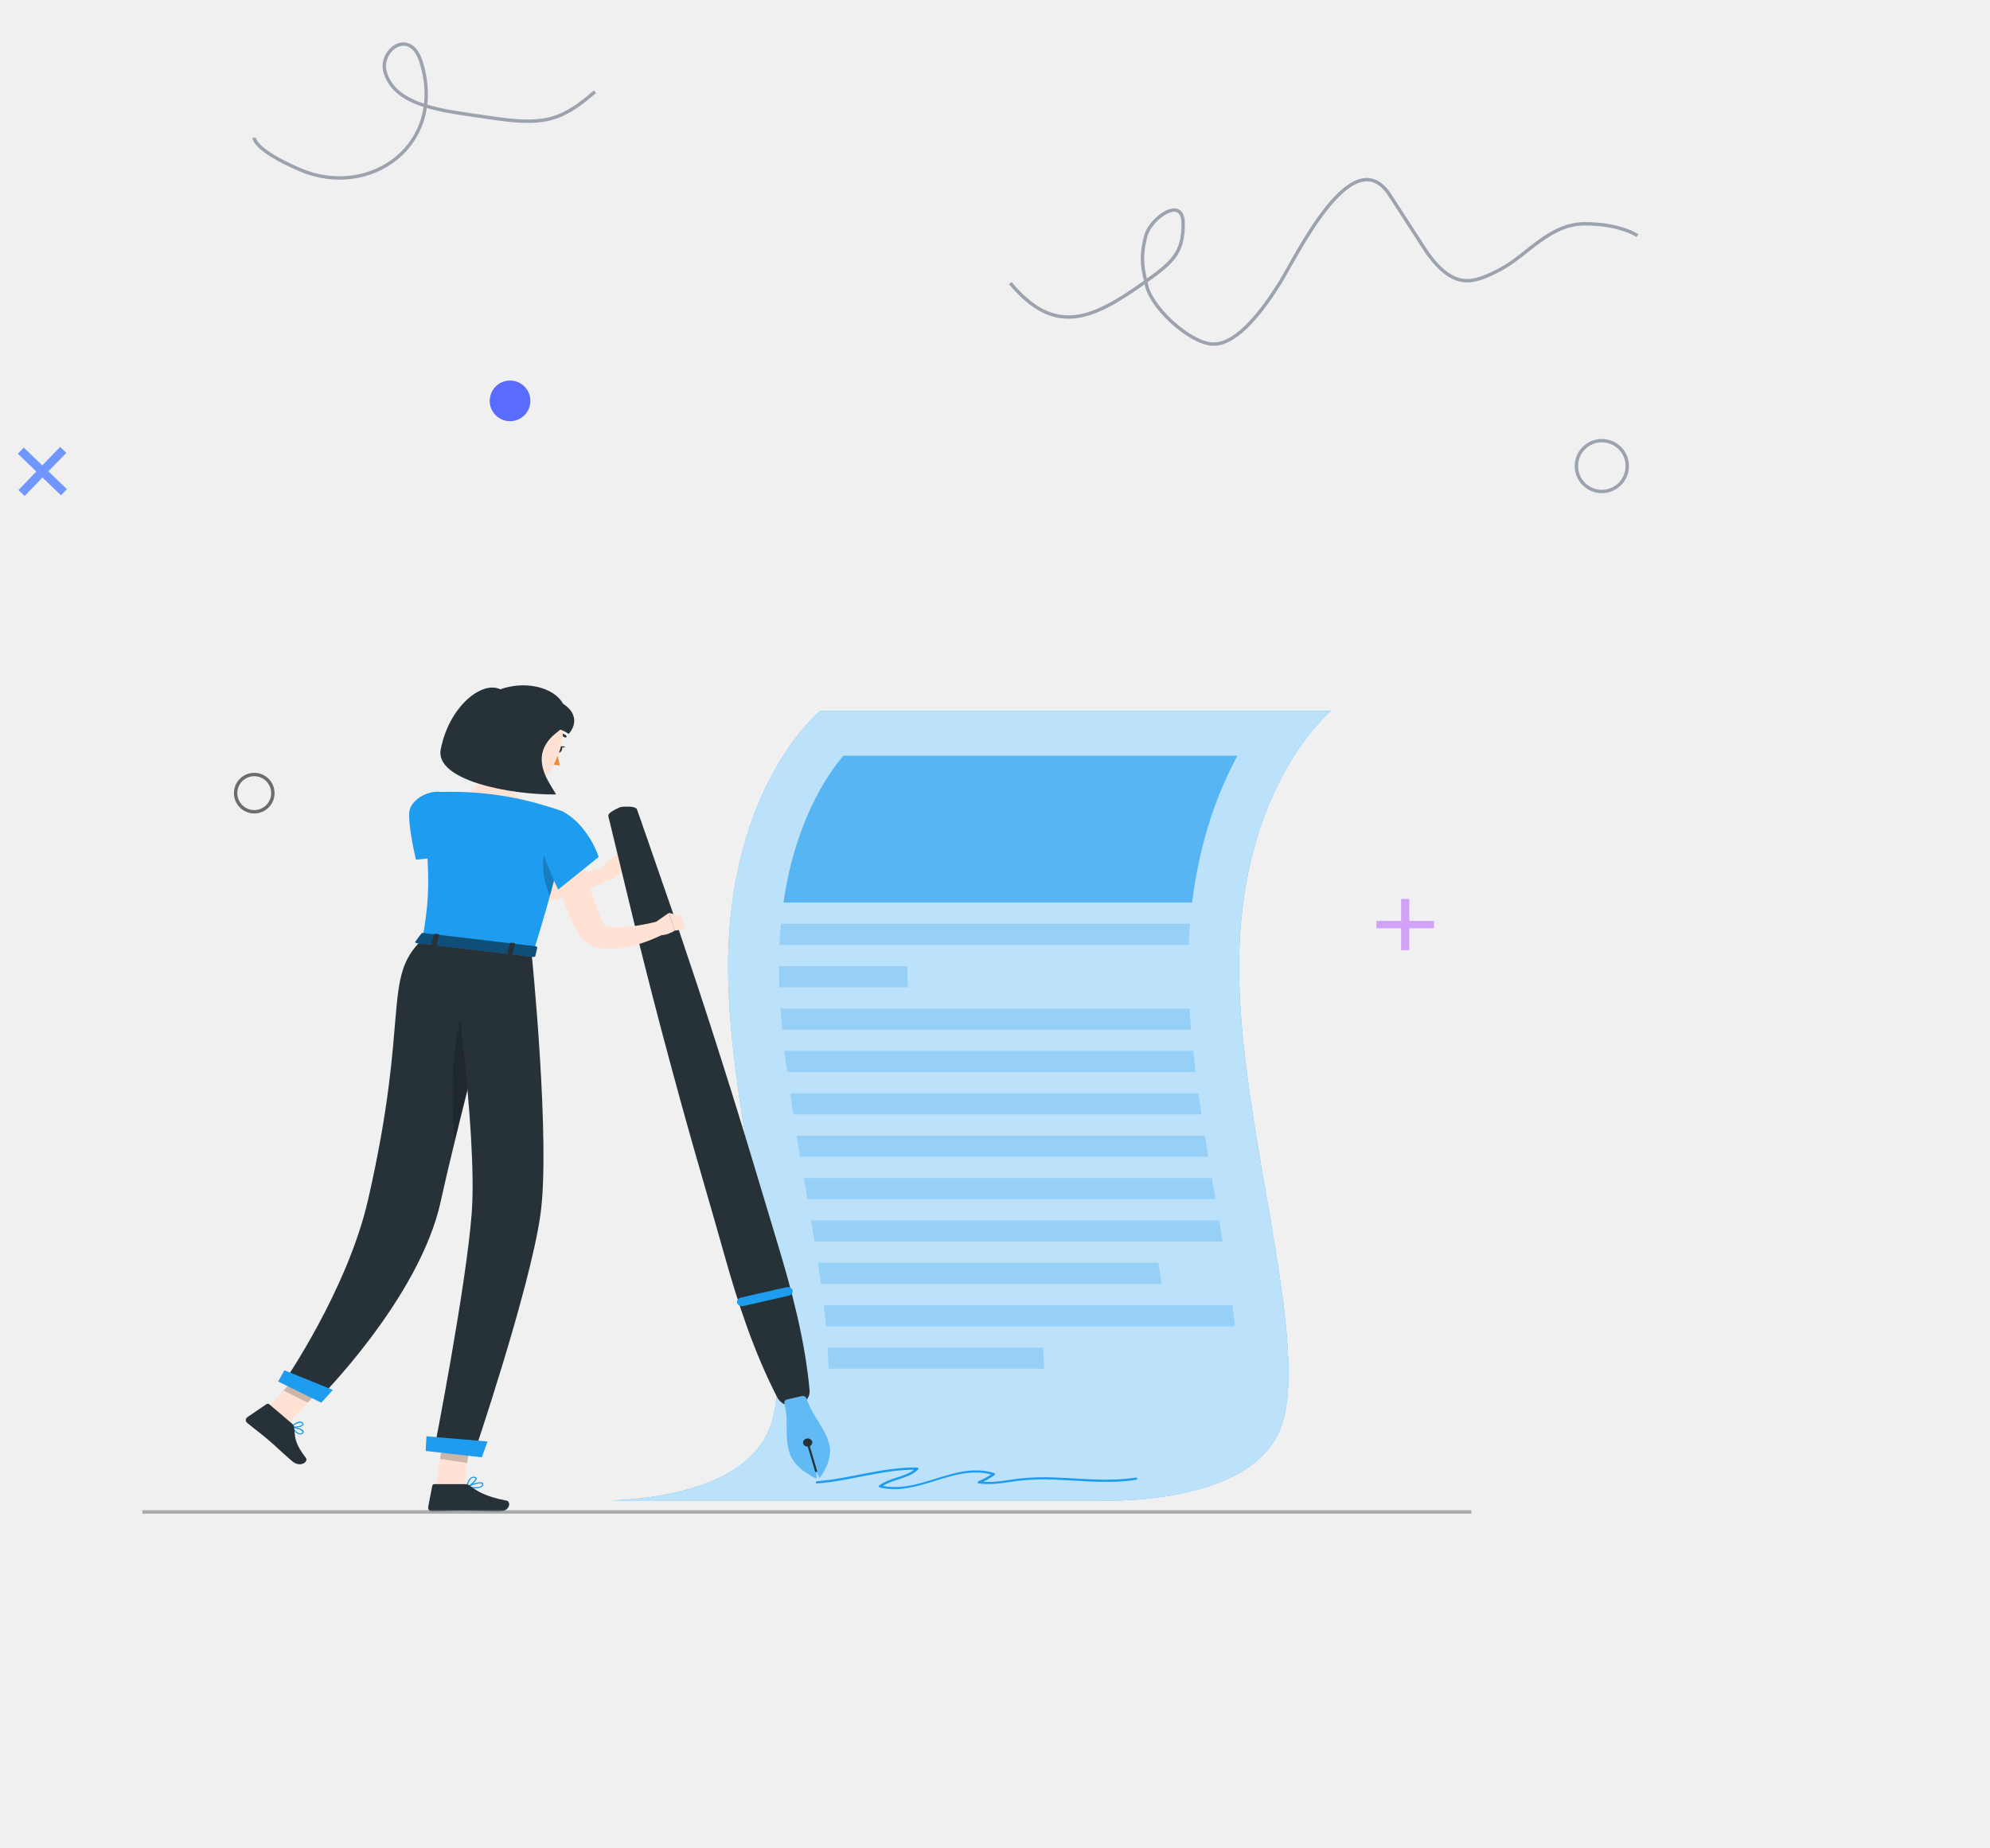
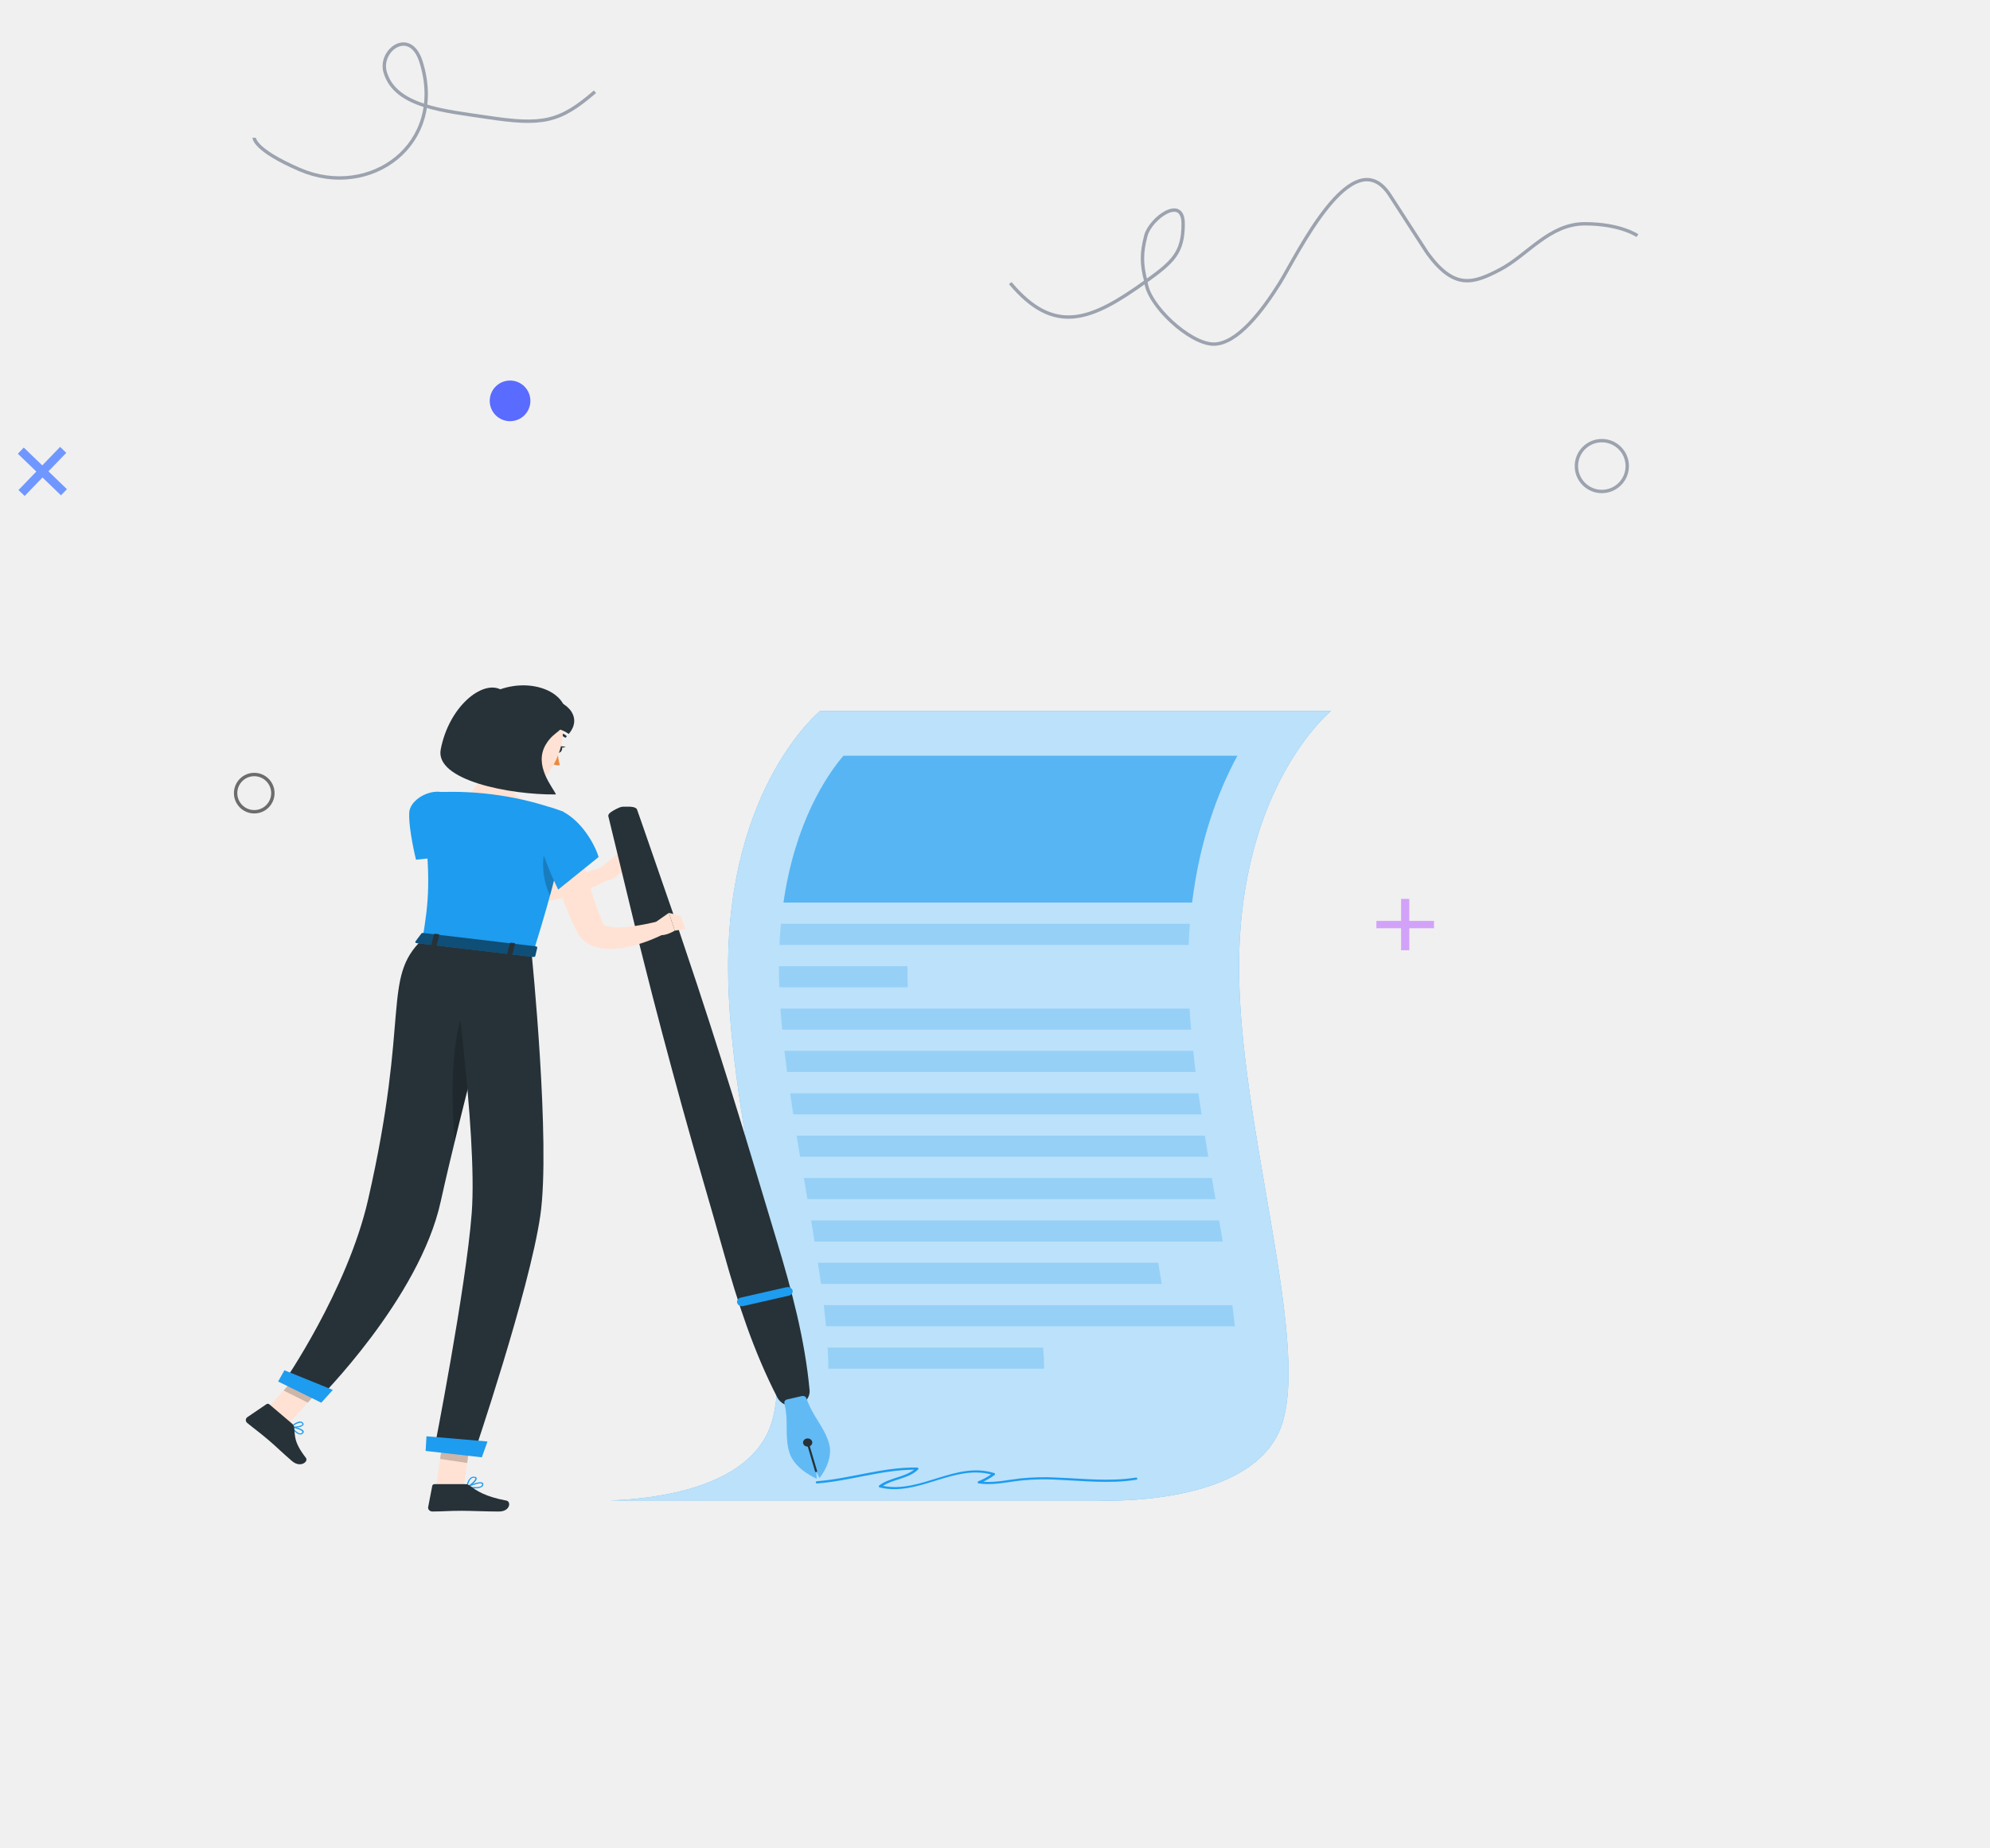
<svg xmlns="http://www.w3.org/2000/svg" width="587" height="545" viewBox="0 0 587 545" fill="none">
-   <g clip-path="url(#clip0_399_653)">
+   <g clip-path="url(#clip0_1175_7192)">
    <circle cx="74.995" cy="233.995" r="5.495" stroke="black" stroke-opacity="0.55" />
    <path d="M150.455 112.27C147.14 112.27 144.46 114.95 144.46 118.265C144.46 121.58 147.14 124.26 150.455 124.26C153.77 124.26 156.45 121.58 156.45 118.265C156.45 114.95 153.77 112.27 150.455 112.27Z" fill="#5A6BFF" />
    <path d="M306.995 358C303.68 358 301 360.68 301 363.995C301 367.31 303.68 369.99 306.995 369.99C310.31 369.99 312.99 367.31 312.99 363.995C312.99 360.68 310.31 358 306.995 358Z" fill="#B3BBFF" />
-     <path d="M75.001 40.636C75.001 40.636 74.694 44.138 88.501 50.07C109.021 58.887 131.914 42.802 124.186 18.207C121 8.07 111.777 14.756 113.589 21.207C116.5 31.57 131.301 32.721 143.5 34.57C160 37.07 165 36.136 175.5 27.07" stroke="#9CA3AF" />
-     <path d="M392.64 209.739H241.92C241.92 209.739 214.77 231.789 214.77 285.397C214.77 331.499 235.36 394.006 227.63 419.593C221.8 438.9 193.53 442.216 179.98 442.675H323.44C323.44 442.675 370.62 445.189 378.35 419.593C386.08 393.997 365.49 331.499 365.49 285.388C365.49 231.753 392.64 209.739 392.64 209.739Z" fill="#1E9CEF" />
-     <path opacity="0.7" d="M392.64 209.739H241.92C241.92 209.739 214.77 231.789 214.77 285.397C214.77 331.499 235.36 394.006 227.63 419.593C221.8 438.9 193.53 442.216 179.98 442.675H323.44C323.44 442.675 370.62 445.189 378.35 419.593C386.08 393.997 365.49 331.499 365.49 285.388C365.49 231.753 392.64 209.739 392.64 209.739Z" fill="white" />
+     <path d="M75.001 40.636C75.001 40.636 74.694 44.138 88.5 50.07C109.021 58.887 131.914 42.802 124.186 18.207C121 8.07 111.777 14.756 113.589 21.207C116.5 31.57 131.301 32.721 143.5 34.57C160 37.07 165 36.136 175.5 27.07" stroke="#9CA3AF" />
+     <path d="M392.64 209.739H241.92C241.92 209.739 214.77 231.789 214.77 285.397C214.77 331.499 235.36 394.006 227.63 419.593C221.8 438.9 193.53 442.216 179.98 442.675H323.44C323.44 442.675 370.62 445.189 378.35 419.593C386.08 393.997 365.49 331.499 365.49 285.388C365.49 231.754 392.64 209.739 392.64 209.739Z" fill="#1E9CEF" />
+     <path opacity="0.7" d="M392.64 209.739H241.92C241.92 209.739 214.77 231.789 214.77 285.397C214.77 331.499 235.36 394.006 227.63 419.593C221.8 438.9 193.53 442.216 179.98 442.675H323.44C323.44 442.675 370.62 445.189 378.35 419.593C386.08 393.998 365.49 331.499 365.49 285.388C365.49 231.754 392.64 209.739 392.64 209.739Z" fill="white" />
    <g opacity="0.8">
-       <path opacity="0.8" d="M351.641 266.275H231.101C234.511 242.69 243.701 228.966 248.771 222.969H365.001C359.301 233.465 353.921 247.762 351.641 266.275Z" fill="#1E9CEF" />
-       <path opacity="0.3" d="M350.631 278.782H229.921C230.021 276.638 230.161 274.557 230.361 272.546H351.001C350.834 274.574 350.711 276.653 350.631 278.782Z" fill="#1E9CEF" />
-       <path opacity="0.3" d="M267.77 291.28H229.881C229.814 289.286 229.777 287.325 229.771 285.397V285.053H267.671V285.388C267.671 287.337 267.7 289.304 267.77 291.28Z" fill="#1E9CEF" />
-       <path opacity="0.3" d="M351.351 303.778H230.731C230.521 301.679 230.351 299.597 230.221 297.551H350.891C351.011 299.615 351.164 301.69 351.351 303.778Z" fill="#1E9CEF" />
-       <path opacity="0.3" d="M352.681 316.258H232.161C231.881 314.171 231.621 312.092 231.381 310.022H352.001C352.171 312.121 352.421 314.203 352.681 316.258Z" fill="#1E9CEF" />
-       <path opacity="0.3" d="M354.421 328.782H234.001C233.671 326.701 233.361 324.619 233.061 322.555H353.521C353.801 324.631 354.101 326.707 354.421 328.782Z" fill="#1E9CEF" />
-       <path opacity="0.3" d="M356.411 341.28H236.001C235.654 339.199 235.321 337.123 235.001 335.053H355.401C355.731 337.126 356.071 339.19 356.411 341.28Z" fill="#1E9CEF" />
-       <path opacity="0.3" d="M358.541 353.787H238.171C237.981 352.649 237.781 351.494 237.581 350.338L237.101 347.551H357.471C357.831 349.633 358.181 351.714 358.541 353.787Z" fill="#1E9CEF" />
-       <path opacity="0.3" d="M240.271 366.285C239.937 364.227 239.604 362.151 239.271 360.058H359.621C359.971 362.14 360.331 364.212 360.671 366.285H240.271Z" fill="#1E9CEF" />
-       <path opacity="0.3" d="M242.181 378.783C241.901 376.745 241.591 374.664 241.271 372.556H341.671C342.011 374.655 342.331 376.737 342.671 378.783H242.181Z" fill="#1E9CEF" />
-       <path opacity="0.3" d="M243.661 391.29C243.468 389.255 243.248 387.177 243.001 385.054H363.521C363.791 387.188 364.041 389.27 364.251 391.29H243.661Z" fill="#1E9CEF" />
-       <path opacity="0.3" d="M244.351 403.787C244.351 401.777 244.261 399.695 244.131 397.561H307.721C307.881 399.739 307.971 401.821 308.001 403.787H244.351Z" fill="#1E9CEF" />
+       <path opacity="0.8" d="M351.64 266.275H231.1C234.51 242.69 243.7 228.966 248.77 222.969H365C359.3 233.465 353.92 247.762 351.64 266.275Z" fill="#1E9CEF" />
+       <path opacity="0.3" d="M350.63 278.782H229.92C230.02 276.639 230.16 274.557 230.36 272.546H351C350.833 274.575 350.71 276.653 350.63 278.782Z" fill="#1E9CEF" />
+       <path opacity="0.3" d="M267.77 291.28H229.88C229.813 289.286 229.777 287.325 229.77 285.397V285.053H267.67V285.388C267.67 287.337 267.7 289.304 267.77 291.28Z" fill="#1E9CEF" />
+       <path opacity="0.3" d="M351.35 303.778H230.73C230.52 301.679 230.35 299.597 230.22 297.551H350.89C351.01 299.615 351.163 301.69 351.35 303.778Z" fill="#1E9CEF" />
+       <path opacity="0.3" d="M352.68 316.258H232.16C231.88 314.171 231.62 312.092 231.38 310.022H352C352.17 312.121 352.42 314.203 352.68 316.258Z" fill="#1E9CEF" />
+       <path opacity="0.3" d="M354.42 328.782H234C233.67 326.701 233.36 324.619 233.06 322.555H353.52C353.8 324.631 354.1 326.707 354.42 328.782Z" fill="#1E9CEF" />
+       <path opacity="0.3" d="M356.41 341.28H236C235.653 339.199 235.32 337.123 235 335.053H355.4C355.73 337.126 356.07 339.19 356.41 341.28Z" fill="#1E9CEF" />
+       <path opacity="0.3" d="M358.54 353.787H238.17C237.98 352.649 237.78 351.494 237.58 350.338L237.1 347.551H357.47C357.83 349.633 358.18 351.714 358.54 353.787Z" fill="#1E9CEF" />
+       <path opacity="0.3" d="M240.27 366.285C239.937 364.227 239.603 362.151 239.27 360.058H359.62C359.97 362.14 360.33 364.212 360.67 366.285H240.27Z" fill="#1E9CEF" />
+       <path opacity="0.3" d="M242.18 378.783C241.9 376.746 241.59 374.664 241.27 372.556H341.67C342.01 374.655 342.33 376.737 342.67 378.783H242.18Z" fill="#1E9CEF" />
+       <path opacity="0.3" d="M243.66 391.29C243.467 389.255 243.247 387.177 243 385.054H363.52C363.79 387.188 364.04 389.27 364.25 391.29H243.66Z" fill="#1E9CEF" />
+       <path opacity="0.3" d="M244.35 403.788C244.35 401.777 244.26 399.695 244.13 397.561H307.72C307.88 399.739 307.97 401.821 308 403.788H244.35Z" fill="#1E9CEF" />
    </g>
-     <path d="M335.001 435.928C327.351 437.154 319.601 436.219 311.911 435.928C308.223 435.717 304.521 435.803 300.851 436.183C297.251 436.607 293.671 437.436 290.041 437.154C291.24 436.585 292.37 435.908 293.411 435.134C293.457 435.094 293.49 435.044 293.508 434.988C293.525 434.933 293.525 434.875 293.509 434.82C293.493 434.764 293.461 434.714 293.415 434.673C293.37 434.632 293.313 434.602 293.251 434.587C281.961 431.059 271.681 440.602 260.431 438.38C263.621 436.298 268.111 436.254 270.831 433.52C270.881 433.472 270.915 433.413 270.928 433.35C270.941 433.286 270.932 433.22 270.904 433.16C270.875 433.1 270.827 433.049 270.767 433.013C270.706 432.976 270.634 432.957 270.561 432.955C260.501 432.779 251.001 436.21 241.001 436.995C240.521 436.995 240.521 437.692 241.001 437.656C250.651 436.915 259.901 433.661 269.631 433.59C266.721 435.884 262.281 435.963 259.321 438.274C259.275 438.315 259.242 438.366 259.225 438.421C259.208 438.477 259.207 438.535 259.223 438.591C259.239 438.647 259.271 438.698 259.317 438.74C259.362 438.782 259.418 438.813 259.481 438.829C270.821 441.59 281.141 432.047 292.341 434.993C291.173 435.801 289.901 436.485 288.551 437.03C288.487 437.064 288.437 437.113 288.405 437.172C288.373 437.23 288.361 437.296 288.37 437.36C288.38 437.425 288.411 437.486 288.459 437.535C288.507 437.584 288.57 437.62 288.641 437.639C292.331 438.186 295.941 437.489 299.581 436.977C303.656 436.461 307.782 436.32 311.891 436.554C319.661 436.88 327.461 437.806 335.181 436.554C335.691 436.492 335.491 435.848 335.001 435.928Z" fill="#1E9CEF" />
-     <path d="M130.88 242.285C131.51 242.999 132.32 243.837 133.06 244.613C133.8 245.389 134.61 246.174 135.41 246.933C137.02 248.45 138.65 249.94 140.41 251.343C143.674 254.076 147.381 256.365 151.41 258.134C151.9 258.328 152.41 258.505 152.86 258.663C153.082 258.741 153.309 258.809 153.54 258.866C153.753 258.941 153.974 258.997 154.2 259.034C155.16 259.251 156.141 259.387 157.13 259.44C159.344 259.535 161.563 259.422 163.75 259.104C166.073 258.792 168.373 258.362 170.64 257.817C172.94 257.287 175.29 256.635 177.48 255.956L179.48 259.484C175.034 261.935 170.221 263.823 165.18 265.093C162.522 265.764 159.782 266.152 157.02 266.249C155.524 266.302 154.026 266.216 152.55 265.993C152.17 265.94 151.78 265.861 151.4 265.781C151.02 265.702 150.62 265.614 150.29 265.517C149.59 265.331 148.91 265.128 148.29 264.899C143.2 263.053 138.516 260.435 134.45 257.164C132.466 255.647 130.573 254.04 128.78 252.348C127.89 251.466 127.02 250.646 126.18 249.764C125.34 248.882 124.54 248 123.67 246.986L130.88 242.285Z" fill="#FFE2D3" />
-     <path d="M120.71 239.789C120.49 244.728 122.71 253.636 122.71 253.636L136.57 252.154C136.57 252.154 137.08 239.118 134.39 235.969C129.84 230.704 120.92 235.114 120.71 239.789Z" fill="#1E9CEF" />
+     <path d="M335 435.928C327.35 437.154 319.6 436.219 311.91 435.928C308.222 435.717 304.52 435.803 300.85 436.184C297.25 436.607 293.67 437.436 290.04 437.154C291.24 436.585 292.369 435.909 293.41 435.134C293.456 435.094 293.49 435.044 293.507 434.989C293.524 434.933 293.525 434.875 293.509 434.82C293.493 434.764 293.46 434.714 293.415 434.673C293.369 434.632 293.313 434.603 293.25 434.587C281.96 431.059 271.68 440.602 260.43 438.38C263.62 436.298 268.11 436.254 270.83 433.52C270.88 433.473 270.914 433.413 270.927 433.35C270.94 433.286 270.932 433.22 270.903 433.16C270.875 433.1 270.827 433.049 270.766 433.013C270.705 432.977 270.634 432.957 270.56 432.955C260.5 432.779 251 436.21 241 436.995C240.52 436.995 240.52 437.692 241 437.656C250.65 436.916 259.9 433.661 269.63 433.59C266.72 435.884 262.28 435.963 259.32 438.274C259.274 438.315 259.241 438.366 259.224 438.421C259.207 438.477 259.207 438.536 259.223 438.591C259.239 438.647 259.271 438.699 259.316 438.74C259.361 438.782 259.418 438.813 259.48 438.83C270.82 441.59 281.14 432.047 292.34 434.993C291.172 435.801 289.9 436.485 288.55 437.03C288.487 437.064 288.436 437.113 288.404 437.172C288.372 437.23 288.36 437.296 288.37 437.36C288.379 437.425 288.41 437.486 288.458 437.535C288.506 437.585 288.569 437.621 288.64 437.639C292.33 438.186 295.94 437.489 299.58 436.977C303.656 436.462 307.781 436.32 311.89 436.554C319.66 436.88 327.46 437.806 335.18 436.554C335.69 436.492 335.49 435.848 335 435.928Z" fill="#1E9CEF" />
+     <path d="M130.88 242.285C131.51 242.999 132.32 243.837 133.06 244.613C133.8 245.389 134.61 246.174 135.41 246.933C137.02 248.45 138.65 249.94 140.41 251.343C143.674 254.076 147.381 256.365 151.41 258.134C151.9 258.328 152.41 258.505 152.86 258.663C153.083 258.741 153.31 258.809 153.54 258.866C153.754 258.941 153.975 258.997 154.2 259.034C155.16 259.251 156.141 259.387 157.13 259.44C159.344 259.535 161.563 259.422 163.75 259.104C166.073 258.792 168.373 258.362 170.64 257.817C172.94 257.287 175.29 256.635 177.48 255.956L179.48 259.484C175.035 261.935 170.221 263.823 165.18 265.093C162.522 265.764 159.783 266.152 157.02 266.249C155.524 266.302 154.026 266.216 152.55 265.993C152.17 265.94 151.78 265.861 151.4 265.781C151.02 265.702 150.62 265.614 150.29 265.517C149.59 265.331 148.91 265.128 148.29 264.899C143.2 263.053 138.516 260.435 134.45 257.164C132.466 255.647 130.573 254.04 128.78 252.348C127.89 251.466 127.02 250.646 126.18 249.764C125.34 248.882 124.54 248 123.67 246.986L130.88 242.285Z" fill="#FFE2D3" />
+     <path d="M120.71 239.789C120.49 244.728 122.71 253.636 122.71 253.636L136.57 252.154C136.57 252.154 137.08 239.118 134.39 235.97C129.84 230.704 120.92 235.114 120.71 239.789Z" fill="#1E9CEF" />
    <path d="M175.62 257.208L182.11 251.969L182.94 257.614C182.94 257.614 180.25 260.798 177.2 259.457L175.62 257.208Z" fill="#FFE2D3" />
-     <path d="M185.369 252.278L188.119 255.453L182.939 257.614L182.109 251.969L185.369 252.278Z" fill="#FFE2D3" />
-     <path d="M183.73 237.998C184.42 237.998 184.8 237.998 185.29 237.998C185.5 237.985 185.71 237.985 185.92 237.998L186.44 238.06C186.889 238.106 187.316 238.255 187.68 238.492C187.857 238.676 187.975 238.898 188.02 239.136L188.25 239.806L189.18 242.452L191.04 247.806L194.75 258.522C197.2 265.666 199.75 272.793 202.11 279.955C206.96 294.261 211.55 308.62 216.06 323.005C220.57 337.391 224.81 351.838 229.17 366.223C233.53 380.609 237.43 395.162 238.82 410.261C238.87 411.271 238.526 412.265 237.845 413.077C237.163 413.89 236.186 414.471 235.077 414.724C233.968 414.977 232.794 414.887 231.752 414.468C230.709 414.049 229.861 413.327 229.35 412.422C222.25 398.628 217.61 384.278 213.55 369.795C209.49 355.313 205.18 340.954 201.2 326.48C197.22 312.007 193.33 297.454 189.69 282.874C187.82 275.598 186.12 268.277 184.33 260.983L181.68 250.029L180.35 244.551L179.69 241.808L179.52 241.129C179.429 240.9 179.409 240.653 179.46 240.415C179.655 240.065 179.943 239.762 180.3 239.533L180.73 239.251C180.895 239.14 181.069 239.039 181.25 238.951C181.68 238.73 181.99 238.545 182.61 238.28C182.959 238.123 183.34 238.027 183.73 237.998Z" fill="#263238" />
-     <path d="M237.86 412.537C237.785 412.299 237.607 412.095 237.364 411.972C237.12 411.848 236.832 411.814 236.56 411.876L234.36 412.378L232.16 412.881C231.888 412.944 231.655 413.098 231.511 413.311C231.367 413.524 231.323 413.778 231.39 414.019C232.76 419.576 231.39 423.553 232.85 428.44C234.36 433.582 240.93 436.219 240.93 436.219L240.72 434.023L241.72 436.034C241.72 436.034 246.01 430.918 244.5 425.776C243.08 420.89 239.72 417.979 237.86 412.537Z" fill="#1E9CEF" />
-     <path opacity="0.3" d="M237.86 412.537C237.785 412.299 237.607 412.095 237.364 411.972C237.12 411.848 236.832 411.814 236.56 411.876L234.36 412.378L232.16 412.881C231.888 412.944 231.655 413.098 231.511 413.311C231.367 413.524 231.323 413.778 231.39 414.019C232.76 419.576 231.39 423.553 232.85 428.44C234.36 433.582 240.93 436.219 240.93 436.219L240.72 434.023L241.72 436.034C241.72 436.034 246.01 430.918 244.5 425.776C243.08 420.89 239.72 417.979 237.86 412.537Z" fill="white" />
-     <path d="M239.569 425.291C239.634 425.522 239.619 425.766 239.528 425.99C239.436 426.214 239.271 426.41 239.053 426.551C238.836 426.693 238.575 426.775 238.305 426.786C238.035 426.798 237.767 426.739 237.535 426.616C237.303 426.494 237.118 426.313 237.002 426.098C236.886 425.882 236.844 425.642 236.883 425.405C236.922 425.169 237.04 424.949 237.22 424.772C237.401 424.594 237.637 424.468 237.899 424.409C238.253 424.331 238.628 424.381 238.941 424.546C239.254 424.711 239.48 424.979 239.569 425.291Z" fill="#263238" />
-     <path d="M240.8 434.287C240.761 434.298 240.719 434.301 240.679 434.297C240.638 434.293 240.598 434.281 240.562 434.263C240.527 434.245 240.496 434.221 240.471 434.191C240.447 434.162 240.429 434.129 240.42 434.093L237.94 425.67C237.93 425.635 237.927 425.599 237.932 425.564C237.938 425.528 237.951 425.493 237.971 425.462C237.992 425.431 238.019 425.404 238.051 425.382C238.084 425.36 238.121 425.344 238.16 425.335C238.2 425.324 238.241 425.321 238.282 425.325C238.323 425.329 238.363 425.341 238.398 425.359C238.434 425.377 238.465 425.402 238.489 425.431C238.514 425.46 238.531 425.494 238.54 425.529L241.02 433.952C241.031 433.987 241.034 434.023 241.028 434.059C241.023 434.094 241.01 434.129 240.989 434.16C240.969 434.191 240.942 434.218 240.909 434.24C240.877 434.262 240.84 434.278 240.8 434.287Z" fill="#263238" />
-     <path d="M232.7 382.249L219.22 385.328C218.846 385.411 218.45 385.36 218.118 385.186C217.787 385.013 217.546 384.731 217.45 384.401C217.354 384.078 217.405 383.734 217.591 383.442C217.778 383.151 218.086 382.935 218.45 382.84L232 379.762C232.367 379.677 232.757 379.722 233.088 379.887C233.418 380.051 233.663 380.323 233.77 380.644C233.822 380.812 233.836 380.987 233.81 381.159C233.785 381.331 233.72 381.497 233.62 381.647C233.52 381.796 233.387 381.927 233.229 382.03C233.071 382.134 232.891 382.208 232.7 382.249Z" fill="#1E9CEF" />
-     <path d="M164.27 220.826C164.03 221.355 164.16 221.911 164.55 222.06C164.94 222.21 165.46 221.902 165.7 221.373C165.94 220.843 165.82 220.288 165.42 220.138C165.02 219.988 164.52 220.296 164.27 220.826Z" fill="#263238" />
+     <path d="M185.37 252.278L188.12 255.453L182.94 257.614L182.11 251.969L185.37 252.278Z" fill="#FFE2D3" />
+     <path d="M183.73 237.998C184.42 237.998 184.8 237.998 185.29 237.998C185.5 237.985 185.71 237.985 185.92 237.998L186.44 238.06C186.889 238.106 187.316 238.255 187.68 238.492C187.857 238.676 187.974 238.898 188.02 239.136L188.25 239.806L189.18 242.452L191.04 247.806L194.75 258.522C197.2 265.666 199.75 272.793 202.11 279.955C206.96 294.261 211.55 308.62 216.06 323.005C220.57 337.391 224.81 351.838 229.17 366.223C233.53 380.609 237.43 395.162 238.82 410.262C238.87 411.271 238.526 412.265 237.845 413.078C237.163 413.89 236.186 414.471 235.077 414.724C233.968 414.978 232.794 414.887 231.751 414.468C230.709 414.049 229.861 413.327 229.35 412.422C222.25 398.628 217.61 384.278 213.55 369.795C209.49 355.313 205.18 340.954 201.2 326.48C197.22 312.007 193.33 297.454 189.69 282.874C187.82 275.598 186.12 268.277 184.33 260.983L181.68 250.029L180.35 244.551L179.69 241.808L179.52 241.129C179.429 240.9 179.409 240.653 179.46 240.415C179.655 240.065 179.943 239.762 180.3 239.533L180.73 239.251C180.895 239.14 181.069 239.039 181.25 238.951C181.68 238.73 181.99 238.545 182.61 238.28C182.959 238.123 183.339 238.027 183.73 237.998Z" fill="#263238" />
+     <path d="M237.86 412.537C237.785 412.298 237.607 412.095 237.364 411.972C237.12 411.848 236.832 411.813 236.56 411.876L234.36 412.378L232.16 412.881C231.888 412.943 231.655 413.098 231.511 413.311C231.367 413.524 231.323 413.778 231.39 414.019C232.76 419.575 231.39 423.553 232.85 428.44C234.36 433.582 240.93 436.219 240.93 436.219L240.72 434.023L241.72 436.034C241.72 436.034 246.01 430.918 244.5 425.776C243.08 420.89 239.72 417.979 237.86 412.537Z" fill="#1E9CEF" />
+     <path opacity="0.3" d="M237.86 412.537C237.785 412.298 237.607 412.095 237.364 411.972C237.12 411.848 236.832 411.813 236.56 411.876L234.36 412.378L232.16 412.881C231.888 412.943 231.655 413.098 231.511 413.311C231.367 413.524 231.323 413.778 231.39 414.019C232.76 419.575 231.39 423.553 232.85 428.44C234.36 433.582 240.93 436.219 240.93 436.219L240.72 434.023L241.72 436.034C241.72 436.034 246.01 430.918 244.5 425.776C243.08 420.89 239.72 417.979 237.86 412.537Z" fill="white" />
+     <path d="M239.57 425.291C239.635 425.522 239.62 425.766 239.528 425.99C239.436 426.214 239.271 426.41 239.054 426.551C238.836 426.693 238.576 426.775 238.306 426.786C238.036 426.798 237.768 426.739 237.536 426.616C237.304 426.494 237.118 426.313 237.002 426.098C236.886 425.882 236.845 425.642 236.884 425.405C236.923 425.169 237.04 424.949 237.221 424.772C237.402 424.594 237.638 424.468 237.9 424.409C238.254 424.331 238.628 424.381 238.941 424.546C239.254 424.711 239.48 424.979 239.57 425.291Z" fill="#263238" />
+     <path d="M240.8 434.287C240.761 434.298 240.719 434.301 240.678 434.297C240.637 434.293 240.598 434.281 240.562 434.263C240.527 434.245 240.496 434.22 240.471 434.191C240.447 434.162 240.429 434.129 240.42 434.093L237.94 425.67C237.93 425.635 237.927 425.599 237.932 425.563C237.938 425.528 237.951 425.493 237.971 425.462C237.992 425.431 238.019 425.404 238.051 425.382C238.084 425.36 238.121 425.344 238.16 425.335C238.2 425.324 238.241 425.321 238.282 425.325C238.323 425.329 238.362 425.341 238.398 425.359C238.434 425.377 238.465 425.402 238.489 425.431C238.514 425.46 238.531 425.494 238.54 425.529L241.02 433.952C241.031 433.987 241.033 434.023 241.028 434.059C241.023 434.094 241.009 434.129 240.989 434.16C240.969 434.191 240.941 434.218 240.909 434.24C240.877 434.262 240.84 434.278 240.8 434.287Z" fill="#263238" />
+     <path d="M232.7 382.249L219.22 385.327C218.846 385.41 218.45 385.36 218.119 385.186C217.787 385.013 217.547 384.731 217.45 384.401C217.354 384.078 217.405 383.733 217.591 383.442C217.778 383.151 218.086 382.935 218.45 382.84L232 379.762C232.367 379.677 232.757 379.722 233.088 379.887C233.418 380.051 233.663 380.323 233.77 380.644C233.823 380.811 233.836 380.986 233.811 381.159C233.785 381.331 233.72 381.497 233.62 381.646C233.521 381.796 233.388 381.927 233.23 382.03C233.072 382.134 232.891 382.208 232.7 382.249Z" fill="#1E9CEF" />
+     <path d="M164.27 220.826C164.03 221.355 164.16 221.91 164.55 222.06C164.94 222.21 165.46 221.902 165.7 221.372C165.94 220.843 165.82 220.288 165.42 220.138C165.02 219.988 164.52 220.296 164.27 220.826Z" fill="#263238" />
    <path d="M165.24 220.12L166.85 220.305C166.85 220.305 165.65 221.002 165.24 220.12Z" fill="#263238" />
-     <path d="M164.55 221.531C164.534 222.951 164.736 224.366 165.15 225.738C164.751 225.813 164.338 225.811 163.941 225.73C163.543 225.649 163.171 225.492 162.85 225.271L164.55 221.531Z" fill="#ED893E" />
-     <path d="M166.69 217.597C166.627 217.587 166.569 217.563 166.52 217.527C166.16 217.237 165.729 217.024 165.261 216.905C164.793 216.785 164.299 216.763 163.82 216.839C163.722 216.861 163.618 216.848 163.53 216.804C163.442 216.759 163.378 216.687 163.35 216.601C163.325 216.514 163.339 216.423 163.39 216.345C163.44 216.268 163.523 216.211 163.62 216.186C164.22 216.081 164.841 216.102 165.431 216.245C166.021 216.389 166.565 216.653 167.02 217.015C167.055 217.047 167.084 217.084 167.103 217.124C167.122 217.165 167.132 217.209 167.132 217.253C167.132 217.298 167.122 217.342 167.103 217.383C167.084 217.423 167.055 217.46 167.02 217.492C166.979 217.532 166.927 217.563 166.87 217.581C166.812 217.6 166.75 217.605 166.69 217.597Z" fill="#263238" />
+     <path d="M164.55 221.531C164.534 222.951 164.736 224.366 165.15 225.738C164.751 225.813 164.339 225.81 163.941 225.73C163.544 225.649 163.171 225.492 162.85 225.271L164.55 221.531Z" fill="#ED893E" />
+     <path d="M166.69 217.598C166.628 217.587 166.569 217.563 166.52 217.527C166.16 217.237 165.73 217.024 165.261 216.905C164.793 216.785 164.3 216.763 163.82 216.839C163.722 216.861 163.618 216.848 163.531 216.804C163.443 216.759 163.378 216.687 163.35 216.601C163.325 216.514 163.34 216.423 163.39 216.345C163.44 216.268 163.523 216.211 163.62 216.186C164.221 216.081 164.841 216.102 165.431 216.245C166.022 216.389 166.566 216.653 167.02 217.015C167.056 217.047 167.084 217.084 167.103 217.125C167.123 217.165 167.133 217.209 167.133 217.254C167.133 217.298 167.123 217.342 167.103 217.383C167.084 217.423 167.056 217.461 167.02 217.492C166.979 217.532 166.928 217.563 166.87 217.581C166.813 217.6 166.751 217.605 166.69 217.598Z" fill="#263238" />
    <path d="M143.07 220.552C143.5 224.848 141.88 231.877 138.2 234.267C138.2 234.267 140.97 238.783 149.84 239.833C159.59 240.988 155.01 236.146 155.01 236.146C149.82 234.382 150.38 230.969 151.69 227.829L143.07 220.552Z" fill="#FFE2D3" />
-     <path d="M169.64 243.475C170.41 247.48 171.36 251.634 172.35 255.682C172.88 257.702 173.41 259.731 174.03 261.715C174.65 263.7 175.27 265.684 175.96 267.633C176.34 268.595 176.68 269.574 177.08 270.509L177.68 271.92L177.82 272.264V272.37C177.84 272.424 177.863 272.477 177.89 272.528C178.096 272.843 178.433 273.074 178.83 273.172C179.621 273.421 180.45 273.561 181.29 273.587C183.436 273.639 185.582 273.485 187.69 273.128C189.9 272.775 192.23 272.299 194.4 271.77L196.23 275.342C195.127 275.921 193.992 276.451 192.83 276.93C191.681 277.426 190.502 277.868 189.3 278.253C186.782 279.12 184.14 279.678 181.45 279.911C179.869 280.037 178.276 279.942 176.73 279.629C174.748 279.23 172.964 278.281 171.64 276.921C171.297 276.556 170.99 276.166 170.72 275.757C170.58 275.554 170.47 275.342 170.35 275.139L170.16 274.742L169.38 273.199C168.87 272.167 168.38 271.135 167.95 270.094C167.09 268.013 166.27 265.922 165.56 263.823C164.85 261.724 164.21 259.607 163.56 257.49C162.37 253.239 161.4 249.032 160.68 244.631L169.64 243.475Z" fill="#FFE2D3" />
+     <path d="M169.64 243.475C170.41 247.48 171.36 251.634 172.35 255.682C172.88 257.702 173.41 259.731 174.03 261.715C174.65 263.7 175.27 265.684 175.96 267.633C176.34 268.595 176.68 269.574 177.08 270.509L177.68 271.92L177.82 272.264V272.37C177.84 272.424 177.863 272.477 177.89 272.528C178.096 272.843 178.434 273.074 178.83 273.172C179.621 273.421 180.451 273.561 181.29 273.587C183.436 273.639 185.582 273.485 187.69 273.128C189.9 272.775 192.23 272.299 194.4 271.77L196.23 275.342C195.127 275.921 193.993 276.451 192.83 276.93C191.681 277.426 190.503 277.868 189.3 278.253C186.782 279.12 184.141 279.678 181.45 279.911C179.87 280.038 178.277 279.942 176.73 279.629C174.748 279.23 172.964 278.281 171.64 276.921C171.298 276.556 170.99 276.166 170.72 275.757C170.58 275.554 170.47 275.342 170.35 275.139L170.16 274.742L169.38 273.199C168.87 272.167 168.38 271.135 167.95 270.094C167.09 268.013 166.27 265.922 165.56 263.823C164.85 261.724 164.21 259.607 163.56 257.49C162.37 253.239 161.4 249.032 160.68 244.631L169.64 243.475Z" fill="#FFE2D3" />
    <path d="M193.44 272.017L197.3 269.318L199.04 274.557C199.04 274.557 193.76 277.926 192.35 273.966L193.44 272.017Z" fill="#FFE2D3" />
    <path d="M200.79 270.244L202.17 274.072L199.04 274.557L197.31 269.318L200.79 270.244Z" fill="#FFE2D3" />
    <path d="M128.67 438.336L136.74 438.865L139.13 422.521L131.06 421.992L128.67 438.336Z" fill="#FFE2D3" />
    <path d="M76.99 417.573L83.98 421.322L95.61 408.515L88.62 404.767L76.99 417.573Z" fill="#FFE2D3" />
-     <path d="M88.86 423.209C88.761 423.223 88.66 423.223 88.56 423.209C87.56 423.209 86.37 421.833 85.77 421.022C85.748 420.995 85.736 420.963 85.736 420.929C85.736 420.896 85.748 420.864 85.77 420.837C85.789 420.808 85.818 420.786 85.852 420.772C85.885 420.758 85.923 420.753 85.96 420.757C86.29 420.819 89.18 421.357 89.56 422.204C89.601 422.297 89.613 422.399 89.596 422.498C89.578 422.597 89.531 422.69 89.46 422.768C89.326 422.974 89.113 423.13 88.86 423.209ZM86.36 421.207C87.21 422.266 88.02 422.892 88.57 422.901C88.69 422.902 88.808 422.874 88.912 422.822C89.015 422.769 89.101 422.693 89.16 422.601C89.187 422.564 89.201 422.521 89.201 422.477C89.201 422.433 89.187 422.391 89.16 422.354C89 421.904 87.51 421.454 86.36 421.216V421.207Z" fill="#1E9CEF" />
-     <path d="M88.43 421.004C87.599 421.203 86.729 421.242 85.88 421.119C85.848 421.11 85.82 421.093 85.797 421.072C85.774 421.05 85.758 421.024 85.75 420.995C85.734 420.971 85.726 420.944 85.726 420.916C85.726 420.888 85.734 420.861 85.75 420.837C85.81 420.775 87.4 419.337 88.57 419.381C88.721 419.383 88.869 419.415 89.004 419.474C89.139 419.534 89.258 419.62 89.35 419.725C89.458 419.819 89.527 419.943 89.545 420.076C89.563 420.209 89.53 420.343 89.45 420.457C89.185 420.732 88.828 420.923 88.43 421.004ZM86.33 420.845C87.33 420.942 88.87 420.687 89.18 420.281C89.18 420.21 89.26 420.113 89.1 419.937C89.041 419.869 88.965 419.814 88.878 419.776C88.792 419.738 88.697 419.718 88.6 419.717C87.729 419.876 86.935 420.271 86.33 420.845Z" fill="#1E9CEF" />
-     <path d="M86.08 419.946L79.45 414.319C79.34 414.219 79.193 414.159 79.036 414.149C78.879 414.14 78.724 414.181 78.6 414.266L72.94 418.111C72.803 418.218 72.694 418.349 72.619 418.496C72.544 418.643 72.506 418.802 72.506 418.962C72.506 419.123 72.544 419.282 72.619 419.429C72.694 419.576 72.803 419.707 72.94 419.814C75.29 421.745 76.53 422.574 79.44 425.053C81.24 426.579 83.68 428.96 86.16 431.068C88.64 433.176 91.06 431.183 90.24 430.115C86.54 425.335 87.09 423.544 86.76 421.101C86.689 420.659 86.449 420.251 86.08 419.946Z" fill="#263238" />
-     <path d="M140.24 439.094C139.386 439.08 138.535 438.994 137.7 438.838C137.661 438.831 137.626 438.814 137.599 438.789C137.572 438.763 137.555 438.732 137.55 438.697C137.544 438.662 137.551 438.627 137.569 438.596C137.587 438.564 137.615 438.538 137.65 438.521C138.02 438.353 141.3 436.898 142.26 437.392C142.352 437.434 142.429 437.497 142.484 437.574C142.539 437.652 142.568 437.741 142.57 437.833C142.59 437.986 142.567 438.141 142.502 438.284C142.438 438.428 142.334 438.554 142.2 438.653C141.621 438.991 140.931 439.147 140.24 439.094ZM138.34 438.6C140.12 438.856 141.45 438.794 141.95 438.406C142.038 438.34 142.106 438.255 142.148 438.159C142.19 438.064 142.204 437.961 142.19 437.859C142.192 437.824 142.184 437.788 142.164 437.757C142.145 437.725 142.115 437.7 142.08 437.683C141.54 437.418 139.69 438.036 138.34 438.6Z" fill="#1E9CEF" />
-     <path d="M137.74 438.856C137.704 438.865 137.666 438.865 137.63 438.856C137.601 438.839 137.578 438.815 137.563 438.787C137.549 438.759 137.545 438.728 137.55 438.697C137.55 438.574 137.94 435.663 139.75 435.663H139.9C140.43 435.707 140.58 435.937 140.61 436.131C140.76 436.933 138.8 438.477 137.82 438.865L137.74 438.856ZM139.74 435.972C138.58 435.972 138.12 437.665 137.98 438.388C138.98 437.859 140.31 436.624 140.22 436.166C140.22 436.122 140.22 436.007 139.85 435.981L139.74 435.972Z" fill="#1E9CEF" />
-     <path d="M137.24 437.851H128.17C128.013 437.85 127.861 437.899 127.74 437.988C127.619 438.076 127.538 438.199 127.51 438.336L126.29 444.66C126.265 444.818 126.28 444.979 126.332 445.132C126.384 445.285 126.473 445.427 126.593 445.547C126.712 445.668 126.859 445.764 127.024 445.83C127.189 445.896 127.369 445.93 127.55 445.93C130.71 445.93 132.24 445.718 136.23 445.718C138.68 445.718 143.75 445.939 147.14 445.939C150.53 445.939 150.8 442.984 149.39 442.719C143.1 441.52 140.66 439.862 138.58 438.309C138.209 438.021 137.734 437.859 137.24 437.851Z" fill="#263238" />
-     <path opacity="0.2" d="M139.129 422.521L137.799 431.606L129.819 430.424L131.059 422.001L139.129 422.521Z" fill="black" />
-     <path opacity="0.2" d="M88.609 404.767L95.609 408.524L90.789 413.816L83.649 410.226L88.609 404.767Z" fill="black" />
-     <path d="M124.6 277.15L157.27 281.022C169.93 240.609 166.2 239.524 166.2 239.524C164.76 238.919 163.273 238.406 161.75 237.989C160.21 237.495 158.653 237.046 157.08 236.64C153.937 235.817 150.741 235.16 147.51 234.673C141.238 233.722 134.863 233.405 128.51 233.729C127.873 233.768 127.255 233.934 126.701 234.213C126.146 234.493 125.671 234.879 125.31 235.343C125.174 235.515 125.057 235.699 124.96 235.89C124.604 236.561 124.466 237.306 124.56 238.042C127.32 259.281 126.43 266.266 124.6 277.15Z" fill="#1E9CEF" />
-     <path opacity="0.2" d="M160.45 251.872C159.806 256.054 160.417 260.311 162.22 264.22C164.39 256.335 165.57 250.99 166.15 247.286C163.66 247.189 161.07 248.035 160.45 251.872Z" fill="black" />
+     <path d="M88.86 423.209C88.761 423.223 88.659 423.223 88.56 423.209C87.56 423.209 86.37 421.833 85.77 421.022C85.748 420.995 85.736 420.963 85.736 420.929C85.736 420.896 85.748 420.864 85.77 420.837C85.789 420.808 85.818 420.786 85.852 420.772C85.885 420.758 85.923 420.753 85.96 420.757C86.29 420.819 89.18 421.357 89.56 422.204C89.601 422.297 89.613 422.399 89.596 422.498C89.578 422.597 89.531 422.69 89.46 422.768C89.326 422.974 89.113 423.13 88.86 423.209ZM86.36 421.207C87.21 422.266 88.02 422.892 88.57 422.901C88.69 422.902 88.808 422.874 88.912 422.822C89.015 422.769 89.101 422.693 89.16 422.601C89.187 422.564 89.201 422.521 89.201 422.477C89.201 422.433 89.187 422.391 89.16 422.354C89 421.904 87.51 421.454 86.36 421.216V421.207Z" fill="#1E9CEF" />
+     <path d="M88.43 421.004C87.599 421.204 86.73 421.243 85.88 421.119C85.848 421.11 85.82 421.093 85.797 421.072C85.775 421.05 85.758 421.024 85.75 420.996C85.734 420.971 85.726 420.944 85.726 420.916C85.726 420.888 85.734 420.861 85.75 420.837C85.81 420.775 87.4 419.337 88.57 419.381C88.721 419.383 88.87 419.415 89.005 419.475C89.14 419.534 89.258 419.62 89.35 419.725C89.458 419.819 89.527 419.943 89.545 420.076C89.564 420.209 89.53 420.344 89.45 420.458C89.186 420.732 88.828 420.923 88.43 421.004ZM86.33 420.846C87.33 420.943 88.87 420.687 89.18 420.281C89.18 420.211 89.26 420.114 89.1 419.937C89.041 419.869 88.965 419.814 88.879 419.776C88.792 419.738 88.697 419.718 88.6 419.717C87.729 419.876 86.936 420.271 86.33 420.846Z" fill="#1E9CEF" />
+     <path d="M86.08 419.946L79.45 414.319C79.341 414.219 79.193 414.159 79.037 414.149C78.88 414.14 78.724 414.181 78.6 414.266L72.94 418.111C72.804 418.218 72.694 418.349 72.62 418.496C72.545 418.643 72.506 418.802 72.506 418.963C72.506 419.123 72.545 419.282 72.62 419.429C72.694 419.576 72.804 419.707 72.94 419.814C75.29 421.745 76.53 422.574 79.44 425.053C81.24 426.579 83.68 428.96 86.16 431.068C88.64 433.176 91.06 431.183 90.24 430.115C86.54 425.335 87.09 423.544 86.76 421.101C86.689 420.659 86.45 420.251 86.08 419.946Z" fill="#263238" />
+     <path d="M140.24 439.094C139.386 439.08 138.536 438.995 137.7 438.838C137.662 438.831 137.627 438.814 137.6 438.789C137.573 438.764 137.555 438.732 137.55 438.697C137.545 438.662 137.552 438.627 137.57 438.596C137.587 438.564 137.615 438.538 137.65 438.521C138.02 438.353 141.3 436.898 142.26 437.392C142.352 437.434 142.43 437.497 142.485 437.574C142.539 437.652 142.569 437.741 142.57 437.833C142.591 437.986 142.568 438.141 142.503 438.284C142.438 438.428 142.334 438.554 142.2 438.653C141.622 438.991 140.931 439.147 140.24 439.094ZM138.34 438.6C140.12 438.856 141.45 438.794 141.95 438.406C142.038 438.34 142.106 438.255 142.148 438.159C142.19 438.064 142.205 437.961 142.19 437.859C142.193 437.824 142.184 437.788 142.165 437.757C142.145 437.726 142.116 437.7 142.08 437.683C141.54 437.418 139.69 438.036 138.34 438.6Z" fill="#1E9CEF" />
+     <path d="M137.74 438.856C137.704 438.865 137.666 438.865 137.63 438.856C137.601 438.839 137.578 438.815 137.563 438.787C137.549 438.759 137.545 438.728 137.55 438.697C137.55 438.574 137.94 435.663 139.75 435.663H139.9C140.43 435.707 140.58 435.937 140.61 436.131C140.76 436.933 138.8 438.477 137.82 438.865L137.74 438.856ZM139.74 435.972C138.58 435.972 138.12 437.665 137.98 438.389C138.98 437.859 140.31 436.625 140.22 436.166C140.22 436.122 140.22 436.007 139.85 435.981L139.74 435.972Z" fill="#1E9CEF" />
+     <path d="M137.24 437.851H128.17C128.013 437.85 127.861 437.899 127.74 437.988C127.62 438.076 127.538 438.199 127.51 438.336L126.29 444.66C126.266 444.818 126.28 444.979 126.332 445.132C126.385 445.285 126.474 445.427 126.593 445.547C126.712 445.667 126.859 445.764 127.024 445.83C127.19 445.896 127.369 445.93 127.55 445.93C130.71 445.93 132.24 445.718 136.23 445.718C138.68 445.718 143.75 445.938 147.14 445.938C150.53 445.938 150.8 442.984 149.39 442.719C143.1 441.52 140.66 439.862 138.58 438.309C138.209 438.021 137.734 437.859 137.24 437.851Z" fill="#263238" />
+     <path opacity="0.2" d="M139.13 422.521L137.8 431.606L129.82 430.424L131.06 422.001L139.13 422.521Z" fill="black" />
+     <path opacity="0.2" d="M88.61 404.767L95.61 408.524L90.79 413.816L83.65 410.226L88.61 404.767Z" fill="black" />
+     <path d="M124.6 277.15L157.27 281.022C169.93 240.609 166.2 239.524 166.2 239.524C164.761 238.919 163.273 238.406 161.75 237.989C160.21 237.495 158.653 237.046 157.08 236.64C153.937 235.817 150.742 235.16 147.51 234.673C141.238 233.722 134.864 233.405 128.51 233.729C127.873 233.769 127.255 233.934 126.701 234.214C126.147 234.493 125.671 234.879 125.31 235.343C125.174 235.516 125.057 235.699 124.96 235.89C124.605 236.561 124.466 237.306 124.56 238.042C127.32 259.281 126.43 266.266 124.6 277.15Z" fill="#1E9CEF" />
+     <path opacity="0.2" d="M160.45 251.872C159.807 256.054 160.417 260.311 162.22 264.22C164.39 256.335 165.57 250.99 166.15 247.286C163.66 247.189 161.07 248.035 160.45 251.872Z" fill="black" />
    <path d="M165.91 239.383C171.51 242.205 175.4 248.935 176.57 252.842L164.65 262.456C164.65 262.456 158.47 249.782 158.97 245.848C159.47 241.914 163.8 238.316 165.91 239.383Z" fill="#1E9CEF" />
-     <path d="M144.84 211.688C142.33 218.374 141.11 221.152 143.31 225.915C146.63 233.085 156.46 234.602 161.18 228.772C165.43 223.524 168.82 213.47 162.77 208.125C161.498 206.932 159.896 206.053 158.122 205.573C156.347 205.094 154.462 205.031 152.651 205.391C150.841 205.751 149.168 206.521 147.798 207.625C146.428 208.729 145.408 210.13 144.84 211.688Z" fill="#FFE2D3" />
-     <path d="M157.27 217.615C156.742 218.841 156.658 220.182 157.03 221.452C157.53 223.216 159.03 223.366 159.96 222.228C160.89 221.09 161.52 219.035 160.52 217.553C159.52 216.071 157.92 216.266 157.27 217.615Z" fill="#FFE2D3" />
+     <path d="M144.84 211.688C142.33 218.374 141.11 221.152 143.31 225.915C146.63 233.085 156.46 234.602 161.18 228.772C165.43 223.525 168.82 213.47 162.77 208.125C161.499 206.932 159.897 206.053 158.122 205.573C156.348 205.094 154.462 205.031 152.652 205.391C150.841 205.751 149.168 206.521 147.798 207.625C146.428 208.729 145.409 210.13 144.84 211.688Z" fill="#FFE2D3" />
+     <path d="M157.27 217.615C156.743 218.841 156.659 220.182 157.03 221.452C157.53 223.216 159.03 223.366 159.96 222.228C160.89 221.09 161.52 219.035 160.52 217.553C159.52 216.072 157.92 216.266 157.27 217.615Z" fill="#FFE2D3" />
    <path d="M147.56 203.362C142.16 200.716 132.44 208.46 130 221.099C128.25 230.148 150.16 234.523 164 234.382C163.08 232.248 157.33 225.827 161 219.644C163.67 215.154 166.71 216.195 166.91 210.974C167.16 204.394 157.28 199.984 147.56 203.362Z" fill="#263238" />
-     <path d="M159.85 206.202C166.13 205.664 172.439 211.106 167.759 216.53C166.616 215.722 165.286 215.145 163.862 214.84C162.438 214.535 160.956 214.51 159.52 214.766C156.65 215.331 159.85 206.202 159.85 206.202Z" fill="#263238" />
-     <path d="M148.649 279.999C148.649 279.999 135.999 327.292 129.999 354.466C123.739 383.131 93.729 412.996 93.729 412.996L83.569 407.986C83.569 407.986 102.449 380.732 108.569 353.964C121.009 299.632 112.569 288.695 124.569 277.159L148.649 279.999Z" fill="#263238" />
+     <path d="M159.85 206.202C166.13 205.664 172.44 211.106 167.76 216.53C166.617 215.722 165.286 215.145 163.863 214.84C162.439 214.535 160.956 214.51 159.52 214.766C156.65 215.331 159.85 206.202 159.85 206.202Z" fill="#263238" />
+     <path d="M148.65 279.999C148.65 279.999 136 327.292 130 354.466C123.74 383.131 93.73 412.996 93.73 412.996L83.57 407.986C83.57 407.986 102.45 380.732 108.57 353.963C121.01 299.632 112.57 288.695 124.57 277.159L148.65 279.999Z" fill="#263238" />
    <path d="M94.77 413.834L82.04 407.58L83.9 404.264L98.18 410.059L94.77 413.834Z" fill="#1E9CEF" />
    <path opacity="0.2" d="M141.9 290.274C132.04 297.833 133.11 324.672 134.14 336.72C138.28 319.539 143.25 300.417 146.14 289.348C145.13 288.66 143.72 288.916 141.9 290.274Z" fill="black" />
-     <path d="M156.79 281.04C156.79 281.04 162.5 337.197 159.38 358.612C156.14 380.891 139.66 429.357 139.66 429.357L128 428.034C128 428.034 137.46 380 139.14 357.95C140.97 333.898 132.84 278.208 132.84 278.208L156.79 281.04Z" fill="#263238" />
+     <path d="M156.79 281.04C156.79 281.04 162.5 337.197 159.38 358.612C156.14 380.891 139.66 429.357 139.66 429.357L128 428.034C128 428.034 137.46 380 139.14 357.95C140.97 333.898 132.84 278.209 132.84 278.209L156.79 281.04Z" fill="#263238" />
    <path d="M142.13 429.948L125.55 428.06L125.8 423.739L143.8 425.273L142.13 429.948Z" fill="#1E9CEF" />
-     <path d="M124.31 275.412L122.53 277.803C122.39 277.988 122.64 278.217 123.01 278.261L157.28 282.319C157.58 282.319 157.84 282.257 157.87 282.098L158.48 279.576C158.48 279.399 158.28 279.214 157.96 279.179L124.87 275.263C124.77 275.244 124.666 275.248 124.568 275.274C124.47 275.301 124.381 275.348 124.31 275.412Z" fill="#1E9CEF" />
-     <path opacity="0.5" d="M124.31 275.412L122.53 277.803C122.39 277.988 122.64 278.217 123.01 278.261L157.28 282.319C157.58 282.319 157.84 282.257 157.87 282.098L158.48 279.576C158.48 279.399 158.28 279.214 157.96 279.179L124.87 275.263C124.77 275.244 124.666 275.248 124.568 275.274C124.47 275.301 124.381 275.348 124.31 275.412Z" fill="black" />
-     <path d="M128.369 279.214L127.479 279.108C127.299 279.108 127.179 278.994 127.199 278.897L128.019 275.616C128.019 275.527 128.209 275.466 128.379 275.483L129.269 275.589C129.449 275.589 129.569 275.704 129.549 275.801L128.729 279.082C128.709 279.135 128.539 279.214 128.369 279.214Z" fill="#263238" />
-     <path d="M150.75 281.86L149.86 281.754C149.69 281.754 149.56 281.64 149.58 281.543L150.4 278.261C150.4 278.164 150.59 278.103 150.77 278.129L151.65 278.226C151.83 278.226 151.95 278.35 151.93 278.447L151.11 281.719C151.09 281.86 150.92 281.86 150.75 281.86Z" fill="#263238" />
-     <path d="M-16 446.054H434" stroke="#8B8B8B" stroke-opacity="0.7" />
-     <path d="M413.286 280.345V273.854H406V271.691H413.286V265.2H415.714V271.691H423V273.854H415.714V280.345H413.286Z" fill="#D2A2F9" />
+     <path d="M124.31 275.413L122.53 277.803C122.39 277.988 122.64 278.217 123.01 278.261L157.28 282.319C157.58 282.319 157.84 282.257 157.87 282.098L158.48 279.576C158.48 279.399 158.28 279.214 157.96 279.179L124.87 275.263C124.77 275.244 124.666 275.248 124.568 275.275C124.471 275.301 124.382 275.348 124.31 275.413Z" fill="#1E9CEF" />
+     <path opacity="0.5" d="M124.31 275.413L122.53 277.803C122.39 277.988 122.64 278.217 123.01 278.261L157.28 282.319C157.58 282.319 157.84 282.257 157.87 282.098L158.48 279.576C158.48 279.399 158.28 279.214 157.96 279.179L124.87 275.263C124.77 275.244 124.666 275.248 124.568 275.275C124.471 275.301 124.382 275.348 124.31 275.413Z" fill="black" />
+     <path d="M128.37 279.214L127.48 279.108C127.3 279.108 127.18 278.994 127.2 278.896L128.02 275.615C128.02 275.527 128.21 275.466 128.38 275.483L129.27 275.589C129.45 275.589 129.57 275.704 129.55 275.801L128.73 279.082C128.71 279.135 128.54 279.214 128.37 279.214Z" fill="#263238" />
+     <path d="M150.75 281.86L149.86 281.754C149.69 281.754 149.56 281.639 149.58 281.542L150.4 278.261C150.4 278.164 150.59 278.103 150.77 278.129L151.65 278.226C151.83 278.226 151.95 278.35 151.93 278.447L151.11 281.719C151.09 281.86 150.92 281.86 150.75 281.86Z" fill="#263238" />
+     <path d="M413.286 280.345V273.855H406V271.691H413.286V265.2H415.714V271.691H423V273.855H415.714V280.345H413.286Z" fill="#D2A2F9" />
  </g>
  <path d="M5.454 144.573L10.716 139.119L5.262 133.857L7.016 132.039L12.47 137.301L17.732 131.847L19.55 133.601L14.288 139.055L19.742 144.317L17.988 146.135L12.534 140.873L7.272 146.327L5.454 144.573Z" fill="#6F97FF" />
  <path d="M480 137.5C480 141.642 476.642 145 472.5 145C468.358 145 465 141.642 465 137.5C465 133.358 468.358 130 472.5 130C476.642 130 480 133.358 480 137.5Z" stroke="#9CA3AF" />
  <path d="M298 83.521C311 99.021 321.778 94.698 338 83.022M483 69.522C483 69.522 478 66.021 467.5 66.021C457 66.021 450.5 75.348 442.5 79.523C434.5 83.698 429 85.609 421 74.61C421 74.61 421 74.61 410 57.609C399 40.608 382.5 75.522 377.5 83.521C372.5 91.52 365 101.521 358 101.521C351 101.521 338.545 90 338 83.022M338 83.022C346 77.263 349 74.61 349 66.021C349 57.431 339.339 64.432 338 69.522C336.661 74.611 336.661 77.932 338 83.022Z" stroke="#9CA3AF" />
  <defs>
-     <clipPath id="clip0_399_653">
-       <rect width="545" height="545" fill="white" transform="translate(42)" />
+     <clipPath id="clip0_1175_7192">
+       <rect width="545" height="545" fill="white" transform="translate(41.9999)" />
    </clipPath>
  </defs>
</svg>
